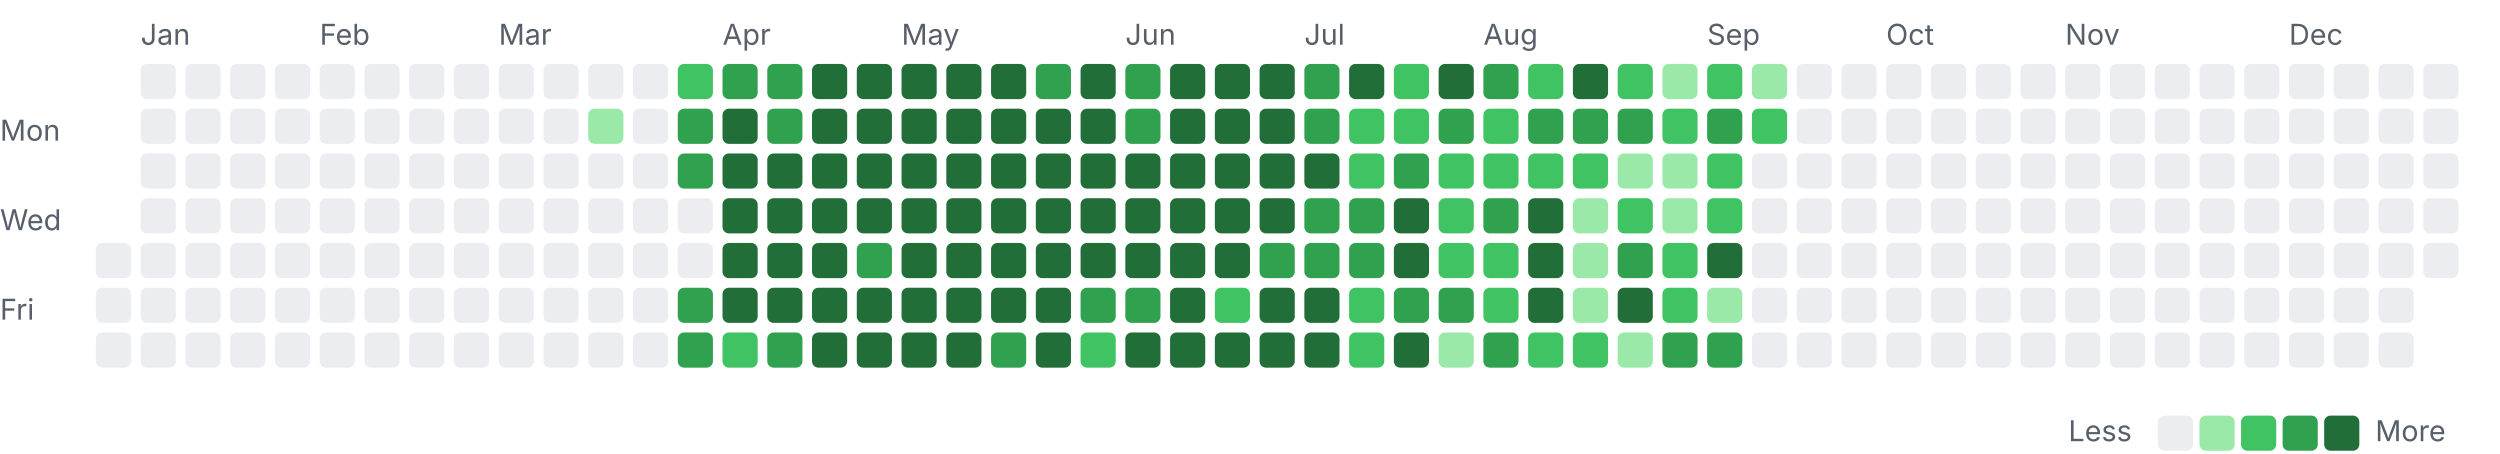
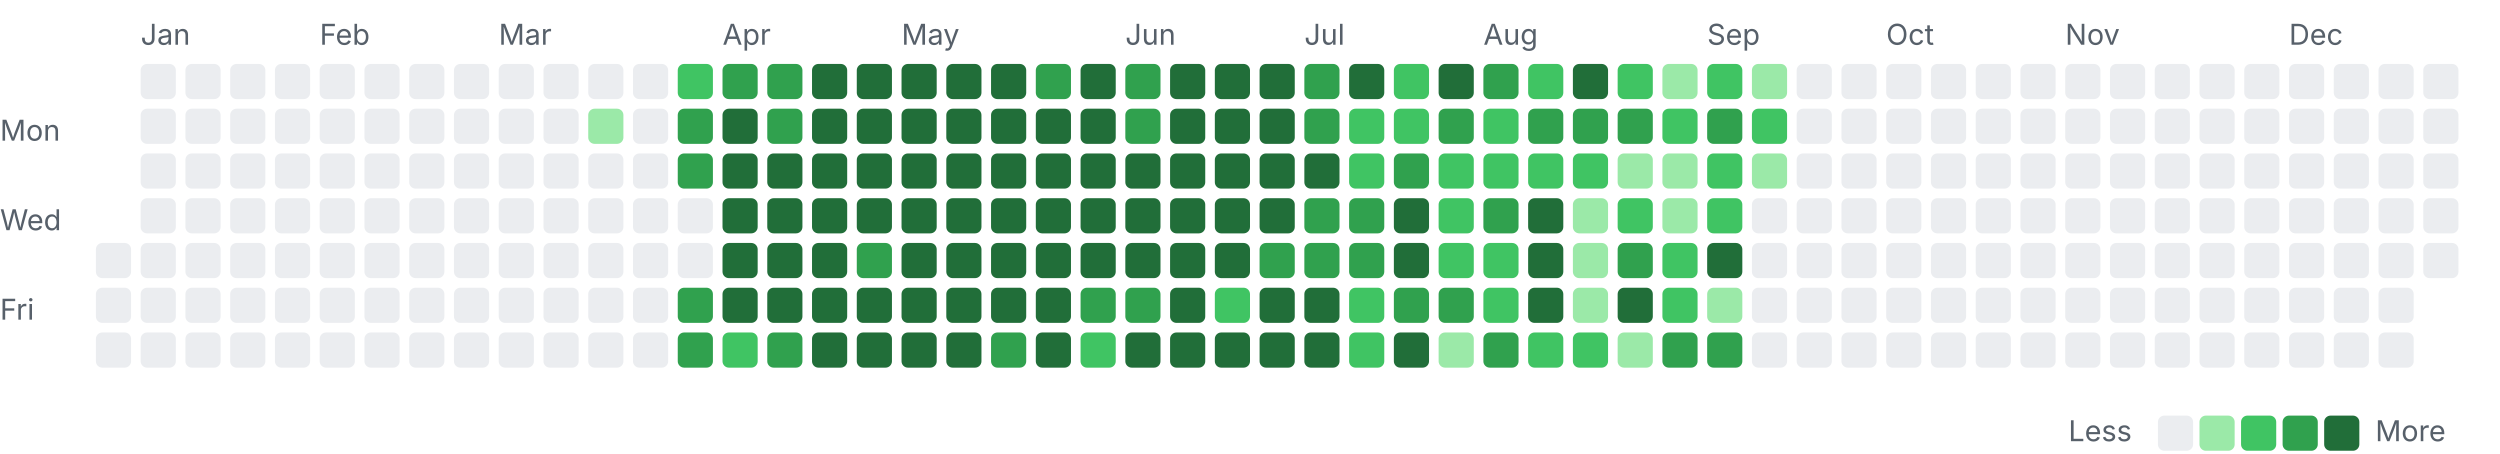
<svg xmlns="http://www.w3.org/2000/svg" width="782" height="142" viewBox="0 0 782 142">
  <style>.l0{fill:#ebedf0}.l1{fill:#9be9a8}.l2{fill:#40c463}.l3{fill:#30a14e}.l4{fill:#216e39} .lbl{fill:#57606a;font:9px -apple-system,Segoe UI,sans-serif}@media(prefers-color-scheme:dark){.l0{fill:#161b22}.l1{fill:#0e4429}.l2{fill:#006d32}.l3{fill:#26a641}.l4{fill:#39d353} .lbl{fill:#8b949e}}</style>
  <text class="lbl" x="44" y="14">Jan</text>
  <text class="lbl" x="100" y="14">Feb</text>
  <text class="lbl" x="156" y="14">Mar</text>
  <text class="lbl" x="226" y="14">Apr</text>
  <text class="lbl" x="282" y="14">May</text>
  <text class="lbl" x="352" y="14">Jun</text>
  <text class="lbl" x="408" y="14">Jul</text>
  <text class="lbl" x="464" y="14">Aug</text>
  <text class="lbl" x="534" y="14">Sep</text>
  <text class="lbl" x="590" y="14">Oct</text>
  <text class="lbl" x="646" y="14">Nov</text>
  <text class="lbl" x="716" y="14">Dec</text>
  <text class="lbl" x="0" y="44">Mon</text>
  <text class="lbl" x="0" y="72">Wed</text>
  <text class="lbl" x="0" y="100">Fri</text>
  <rect class="l0" x="30" y="76" width="11" height="11" rx="2" />
  <rect class="l0" x="30" y="90" width="11" height="11" rx="2" />
  <rect class="l0" x="30" y="104" width="11" height="11" rx="2" />
  <rect class="l0" x="44" y="20" width="11" height="11" rx="2" />
  <rect class="l0" x="44" y="34" width="11" height="11" rx="2" />
  <rect class="l0" x="44" y="48" width="11" height="11" rx="2" />
  <rect class="l0" x="44" y="62" width="11" height="11" rx="2" />
  <rect class="l0" x="44" y="76" width="11" height="11" rx="2" />
  <rect class="l0" x="44" y="90" width="11" height="11" rx="2" />
  <rect class="l0" x="44" y="104" width="11" height="11" rx="2" />
  <rect class="l0" x="58" y="20" width="11" height="11" rx="2" />
  <rect class="l0" x="58" y="34" width="11" height="11" rx="2" />
  <rect class="l0" x="58" y="48" width="11" height="11" rx="2" />
  <rect class="l0" x="58" y="62" width="11" height="11" rx="2" />
  <rect class="l0" x="58" y="76" width="11" height="11" rx="2" />
  <rect class="l0" x="58" y="90" width="11" height="11" rx="2" />
  <rect class="l0" x="58" y="104" width="11" height="11" rx="2" />
  <rect class="l0" x="72" y="20" width="11" height="11" rx="2" />
  <rect class="l0" x="72" y="34" width="11" height="11" rx="2" />
  <rect class="l0" x="72" y="48" width="11" height="11" rx="2" />
  <rect class="l0" x="72" y="62" width="11" height="11" rx="2" />
  <rect class="l0" x="72" y="76" width="11" height="11" rx="2" />
  <rect class="l0" x="72" y="90" width="11" height="11" rx="2" />
  <rect class="l0" x="72" y="104" width="11" height="11" rx="2" />
  <rect class="l0" x="86" y="20" width="11" height="11" rx="2" />
  <rect class="l0" x="86" y="34" width="11" height="11" rx="2" />
  <rect class="l0" x="86" y="48" width="11" height="11" rx="2" />
  <rect class="l0" x="86" y="62" width="11" height="11" rx="2" />
  <rect class="l0" x="86" y="76" width="11" height="11" rx="2" />
  <rect class="l0" x="86" y="90" width="11" height="11" rx="2" />
  <rect class="l0" x="86" y="104" width="11" height="11" rx="2" />
  <rect class="l0" x="100" y="20" width="11" height="11" rx="2" />
  <rect class="l0" x="100" y="34" width="11" height="11" rx="2" />
  <rect class="l0" x="100" y="48" width="11" height="11" rx="2" />
  <rect class="l0" x="100" y="62" width="11" height="11" rx="2" />
  <rect class="l0" x="100" y="76" width="11" height="11" rx="2" />
  <rect class="l0" x="100" y="90" width="11" height="11" rx="2" />
  <rect class="l0" x="100" y="104" width="11" height="11" rx="2" />
  <rect class="l0" x="114" y="20" width="11" height="11" rx="2" />
  <rect class="l0" x="114" y="34" width="11" height="11" rx="2" />
  <rect class="l0" x="114" y="48" width="11" height="11" rx="2" />
  <rect class="l0" x="114" y="62" width="11" height="11" rx="2" />
  <rect class="l0" x="114" y="76" width="11" height="11" rx="2" />
  <rect class="l0" x="114" y="90" width="11" height="11" rx="2" />
  <rect class="l0" x="114" y="104" width="11" height="11" rx="2" />
  <rect class="l0" x="128" y="20" width="11" height="11" rx="2" />
  <rect class="l0" x="128" y="34" width="11" height="11" rx="2" />
  <rect class="l0" x="128" y="48" width="11" height="11" rx="2" />
  <rect class="l0" x="128" y="62" width="11" height="11" rx="2" />
  <rect class="l0" x="128" y="76" width="11" height="11" rx="2" />
  <rect class="l0" x="128" y="90" width="11" height="11" rx="2" />
  <rect class="l0" x="128" y="104" width="11" height="11" rx="2" />
  <rect class="l0" x="142" y="20" width="11" height="11" rx="2" />
  <rect class="l0" x="142" y="34" width="11" height="11" rx="2" />
  <rect class="l0" x="142" y="48" width="11" height="11" rx="2" />
  <rect class="l0" x="142" y="62" width="11" height="11" rx="2" />
  <rect class="l0" x="142" y="76" width="11" height="11" rx="2" />
  <rect class="l0" x="142" y="90" width="11" height="11" rx="2" />
  <rect class="l0" x="142" y="104" width="11" height="11" rx="2" />
  <rect class="l0" x="156" y="20" width="11" height="11" rx="2" />
  <rect class="l0" x="156" y="34" width="11" height="11" rx="2" />
  <rect class="l0" x="156" y="48" width="11" height="11" rx="2" />
  <rect class="l0" x="156" y="62" width="11" height="11" rx="2" />
  <rect class="l0" x="156" y="76" width="11" height="11" rx="2" />
  <rect class="l0" x="156" y="90" width="11" height="11" rx="2" />
  <rect class="l0" x="156" y="104" width="11" height="11" rx="2" />
  <rect class="l0" x="170" y="20" width="11" height="11" rx="2" />
  <rect class="l0" x="170" y="34" width="11" height="11" rx="2" />
  <rect class="l0" x="170" y="48" width="11" height="11" rx="2" />
  <rect class="l0" x="170" y="62" width="11" height="11" rx="2" />
  <rect class="l0" x="170" y="76" width="11" height="11" rx="2" />
  <rect class="l0" x="170" y="90" width="11" height="11" rx="2" />
  <rect class="l0" x="170" y="104" width="11" height="11" rx="2" />
  <rect class="l0" x="184" y="20" width="11" height="11" rx="2" />
  <rect class="l1" x="184" y="34" width="11" height="11" rx="2" />
  <rect class="l0" x="184" y="48" width="11" height="11" rx="2" />
  <rect class="l0" x="184" y="62" width="11" height="11" rx="2" />
  <rect class="l0" x="184" y="76" width="11" height="11" rx="2" />
  <rect class="l0" x="184" y="90" width="11" height="11" rx="2" />
  <rect class="l0" x="184" y="104" width="11" height="11" rx="2" />
  <rect class="l0" x="198" y="20" width="11" height="11" rx="2" />
  <rect class="l0" x="198" y="34" width="11" height="11" rx="2" />
  <rect class="l0" x="198" y="48" width="11" height="11" rx="2" />
  <rect class="l0" x="198" y="62" width="11" height="11" rx="2" />
  <rect class="l0" x="198" y="76" width="11" height="11" rx="2" />
  <rect class="l0" x="198" y="90" width="11" height="11" rx="2" />
  <rect class="l0" x="198" y="104" width="11" height="11" rx="2" />
  <rect class="l2" x="212" y="20" width="11" height="11" rx="2" />
  <rect class="l3" x="212" y="34" width="11" height="11" rx="2" />
  <rect class="l3" x="212" y="48" width="11" height="11" rx="2" />
  <rect class="l0" x="212" y="62" width="11" height="11" rx="2" />
  <rect class="l0" x="212" y="76" width="11" height="11" rx="2" />
  <rect class="l3" x="212" y="90" width="11" height="11" rx="2" />
  <rect class="l3" x="212" y="104" width="11" height="11" rx="2" />
  <rect class="l3" x="226" y="20" width="11" height="11" rx="2" />
  <rect class="l4" x="226" y="34" width="11" height="11" rx="2" />
  <rect class="l4" x="226" y="48" width="11" height="11" rx="2" />
  <rect class="l4" x="226" y="62" width="11" height="11" rx="2" />
  <rect class="l4" x="226" y="76" width="11" height="11" rx="2" />
  <rect class="l4" x="226" y="90" width="11" height="11" rx="2" />
  <rect class="l2" x="226" y="104" width="11" height="11" rx="2" />
  <rect class="l3" x="240" y="20" width="11" height="11" rx="2" />
  <rect class="l3" x="240" y="34" width="11" height="11" rx="2" />
  <rect class="l4" x="240" y="48" width="11" height="11" rx="2" />
  <rect class="l4" x="240" y="62" width="11" height="11" rx="2" />
  <rect class="l4" x="240" y="76" width="11" height="11" rx="2" />
  <rect class="l4" x="240" y="90" width="11" height="11" rx="2" />
  <rect class="l3" x="240" y="104" width="11" height="11" rx="2" />
  <rect class="l4" x="254" y="20" width="11" height="11" rx="2" />
  <rect class="l4" x="254" y="34" width="11" height="11" rx="2" />
  <rect class="l4" x="254" y="48" width="11" height="11" rx="2" />
  <rect class="l4" x="254" y="62" width="11" height="11" rx="2" />
  <rect class="l4" x="254" y="76" width="11" height="11" rx="2" />
  <rect class="l4" x="254" y="90" width="11" height="11" rx="2" />
  <rect class="l4" x="254" y="104" width="11" height="11" rx="2" />
  <rect class="l4" x="268" y="20" width="11" height="11" rx="2" />
  <rect class="l4" x="268" y="34" width="11" height="11" rx="2" />
  <rect class="l4" x="268" y="48" width="11" height="11" rx="2" />
  <rect class="l4" x="268" y="62" width="11" height="11" rx="2" />
  <rect class="l3" x="268" y="76" width="11" height="11" rx="2" />
  <rect class="l4" x="268" y="90" width="11" height="11" rx="2" />
  <rect class="l4" x="268" y="104" width="11" height="11" rx="2" />
  <rect class="l4" x="282" y="20" width="11" height="11" rx="2" />
  <rect class="l4" x="282" y="34" width="11" height="11" rx="2" />
  <rect class="l4" x="282" y="48" width="11" height="11" rx="2" />
  <rect class="l4" x="282" y="62" width="11" height="11" rx="2" />
  <rect class="l4" x="282" y="76" width="11" height="11" rx="2" />
  <rect class="l4" x="282" y="90" width="11" height="11" rx="2" />
  <rect class="l4" x="282" y="104" width="11" height="11" rx="2" />
  <rect class="l4" x="296" y="20" width="11" height="11" rx="2" />
  <rect class="l4" x="296" y="34" width="11" height="11" rx="2" />
  <rect class="l4" x="296" y="48" width="11" height="11" rx="2" />
  <rect class="l4" x="296" y="62" width="11" height="11" rx="2" />
  <rect class="l4" x="296" y="76" width="11" height="11" rx="2" />
  <rect class="l4" x="296" y="90" width="11" height="11" rx="2" />
  <rect class="l4" x="296" y="104" width="11" height="11" rx="2" />
  <rect class="l4" x="310" y="20" width="11" height="11" rx="2" />
  <rect class="l4" x="310" y="34" width="11" height="11" rx="2" />
  <rect class="l4" x="310" y="48" width="11" height="11" rx="2" />
  <rect class="l4" x="310" y="62" width="11" height="11" rx="2" />
  <rect class="l4" x="310" y="76" width="11" height="11" rx="2" />
  <rect class="l4" x="310" y="90" width="11" height="11" rx="2" />
  <rect class="l3" x="310" y="104" width="11" height="11" rx="2" />
  <rect class="l3" x="324" y="20" width="11" height="11" rx="2" />
  <rect class="l4" x="324" y="34" width="11" height="11" rx="2" />
  <rect class="l4" x="324" y="48" width="11" height="11" rx="2" />
  <rect class="l4" x="324" y="62" width="11" height="11" rx="2" />
  <rect class="l4" x="324" y="76" width="11" height="11" rx="2" />
  <rect class="l4" x="324" y="90" width="11" height="11" rx="2" />
  <rect class="l4" x="324" y="104" width="11" height="11" rx="2" />
  <rect class="l4" x="338" y="20" width="11" height="11" rx="2" />
  <rect class="l4" x="338" y="34" width="11" height="11" rx="2" />
  <rect class="l4" x="338" y="48" width="11" height="11" rx="2" />
  <rect class="l4" x="338" y="62" width="11" height="11" rx="2" />
  <rect class="l4" x="338" y="76" width="11" height="11" rx="2" />
  <rect class="l3" x="338" y="90" width="11" height="11" rx="2" />
  <rect class="l2" x="338" y="104" width="11" height="11" rx="2" />
  <rect class="l3" x="352" y="20" width="11" height="11" rx="2" />
  <rect class="l3" x="352" y="34" width="11" height="11" rx="2" />
  <rect class="l4" x="352" y="48" width="11" height="11" rx="2" />
  <rect class="l4" x="352" y="62" width="11" height="11" rx="2" />
  <rect class="l4" x="352" y="76" width="11" height="11" rx="2" />
  <rect class="l3" x="352" y="90" width="11" height="11" rx="2" />
  <rect class="l4" x="352" y="104" width="11" height="11" rx="2" />
  <rect class="l4" x="366" y="20" width="11" height="11" rx="2" />
  <rect class="l4" x="366" y="34" width="11" height="11" rx="2" />
  <rect class="l4" x="366" y="48" width="11" height="11" rx="2" />
  <rect class="l4" x="366" y="62" width="11" height="11" rx="2" />
  <rect class="l4" x="366" y="76" width="11" height="11" rx="2" />
  <rect class="l4" x="366" y="90" width="11" height="11" rx="2" />
  <rect class="l4" x="366" y="104" width="11" height="11" rx="2" />
  <rect class="l4" x="380" y="20" width="11" height="11" rx="2" />
  <rect class="l4" x="380" y="34" width="11" height="11" rx="2" />
  <rect class="l4" x="380" y="48" width="11" height="11" rx="2" />
  <rect class="l4" x="380" y="62" width="11" height="11" rx="2" />
  <rect class="l4" x="380" y="76" width="11" height="11" rx="2" />
  <rect class="l2" x="380" y="90" width="11" height="11" rx="2" />
  <rect class="l4" x="380" y="104" width="11" height="11" rx="2" />
  <rect class="l4" x="394" y="20" width="11" height="11" rx="2" />
  <rect class="l4" x="394" y="34" width="11" height="11" rx="2" />
  <rect class="l4" x="394" y="48" width="11" height="11" rx="2" />
  <rect class="l4" x="394" y="62" width="11" height="11" rx="2" />
  <rect class="l3" x="394" y="76" width="11" height="11" rx="2" />
  <rect class="l4" x="394" y="90" width="11" height="11" rx="2" />
  <rect class="l4" x="394" y="104" width="11" height="11" rx="2" />
  <rect class="l3" x="408" y="20" width="11" height="11" rx="2" />
  <rect class="l3" x="408" y="34" width="11" height="11" rx="2" />
  <rect class="l4" x="408" y="48" width="11" height="11" rx="2" />
  <rect class="l3" x="408" y="62" width="11" height="11" rx="2" />
  <rect class="l3" x="408" y="76" width="11" height="11" rx="2" />
  <rect class="l4" x="408" y="90" width="11" height="11" rx="2" />
  <rect class="l4" x="408" y="104" width="11" height="11" rx="2" />
  <rect class="l4" x="422" y="20" width="11" height="11" rx="2" />
  <rect class="l2" x="422" y="34" width="11" height="11" rx="2" />
  <rect class="l2" x="422" y="48" width="11" height="11" rx="2" />
  <rect class="l3" x="422" y="62" width="11" height="11" rx="2" />
  <rect class="l3" x="422" y="76" width="11" height="11" rx="2" />
  <rect class="l2" x="422" y="90" width="11" height="11" rx="2" />
  <rect class="l2" x="422" y="104" width="11" height="11" rx="2" />
  <rect class="l2" x="436" y="20" width="11" height="11" rx="2" />
  <rect class="l2" x="436" y="34" width="11" height="11" rx="2" />
  <rect class="l3" x="436" y="48" width="11" height="11" rx="2" />
  <rect class="l4" x="436" y="62" width="11" height="11" rx="2" />
  <rect class="l4" x="436" y="76" width="11" height="11" rx="2" />
  <rect class="l3" x="436" y="90" width="11" height="11" rx="2" />
  <rect class="l4" x="436" y="104" width="11" height="11" rx="2" />
  <rect class="l4" x="450" y="20" width="11" height="11" rx="2" />
  <rect class="l3" x="450" y="34" width="11" height="11" rx="2" />
  <rect class="l2" x="450" y="48" width="11" height="11" rx="2" />
  <rect class="l2" x="450" y="62" width="11" height="11" rx="2" />
  <rect class="l2" x="450" y="76" width="11" height="11" rx="2" />
  <rect class="l3" x="450" y="90" width="11" height="11" rx="2" />
  <rect class="l1" x="450" y="104" width="11" height="11" rx="2" />
  <rect class="l3" x="464" y="20" width="11" height="11" rx="2" />
  <rect class="l2" x="464" y="34" width="11" height="11" rx="2" />
  <rect class="l2" x="464" y="48" width="11" height="11" rx="2" />
  <rect class="l3" x="464" y="62" width="11" height="11" rx="2" />
  <rect class="l2" x="464" y="76" width="11" height="11" rx="2" />
  <rect class="l2" x="464" y="90" width="11" height="11" rx="2" />
  <rect class="l3" x="464" y="104" width="11" height="11" rx="2" />
  <rect class="l2" x="478" y="20" width="11" height="11" rx="2" />
  <rect class="l3" x="478" y="34" width="11" height="11" rx="2" />
  <rect class="l2" x="478" y="48" width="11" height="11" rx="2" />
  <rect class="l4" x="478" y="62" width="11" height="11" rx="2" />
  <rect class="l4" x="478" y="76" width="11" height="11" rx="2" />
  <rect class="l4" x="478" y="90" width="11" height="11" rx="2" />
  <rect class="l2" x="478" y="104" width="11" height="11" rx="2" />
  <rect class="l4" x="492" y="20" width="11" height="11" rx="2" />
  <rect class="l3" x="492" y="34" width="11" height="11" rx="2" />
  <rect class="l2" x="492" y="48" width="11" height="11" rx="2" />
  <rect class="l1" x="492" y="62" width="11" height="11" rx="2" />
  <rect class="l1" x="492" y="76" width="11" height="11" rx="2" />
  <rect class="l1" x="492" y="90" width="11" height="11" rx="2" />
  <rect class="l2" x="492" y="104" width="11" height="11" rx="2" />
  <rect class="l2" x="506" y="20" width="11" height="11" rx="2" />
  <rect class="l3" x="506" y="34" width="11" height="11" rx="2" />
  <rect class="l1" x="506" y="48" width="11" height="11" rx="2" />
  <rect class="l2" x="506" y="62" width="11" height="11" rx="2" />
  <rect class="l3" x="506" y="76" width="11" height="11" rx="2" />
  <rect class="l4" x="506" y="90" width="11" height="11" rx="2" />
  <rect class="l1" x="506" y="104" width="11" height="11" rx="2" />
  <rect class="l1" x="520" y="20" width="11" height="11" rx="2" />
  <rect class="l2" x="520" y="34" width="11" height="11" rx="2" />
  <rect class="l1" x="520" y="48" width="11" height="11" rx="2" />
  <rect class="l1" x="520" y="62" width="11" height="11" rx="2" />
  <rect class="l2" x="520" y="76" width="11" height="11" rx="2" />
  <rect class="l2" x="520" y="90" width="11" height="11" rx="2" />
  <rect class="l3" x="520" y="104" width="11" height="11" rx="2" />
  <rect class="l2" x="534" y="20" width="11" height="11" rx="2" />
  <rect class="l3" x="534" y="34" width="11" height="11" rx="2" />
  <rect class="l2" x="534" y="48" width="11" height="11" rx="2" />
  <rect class="l2" x="534" y="62" width="11" height="11" rx="2" />
  <rect class="l4" x="534" y="76" width="11" height="11" rx="2" />
  <rect class="l1" x="534" y="90" width="11" height="11" rx="2" />
  <rect class="l3" x="534" y="104" width="11" height="11" rx="2" />
  <rect class="l1" x="548" y="20" width="11" height="11" rx="2" />
  <rect class="l2" x="548" y="34" width="11" height="11" rx="2" />
-   <rect class="l0" x="548" y="48" width="11" height="11" rx="2" />
+   <rect class="l1" x="548" y="48" width="11" height="11" rx="2" />
  <rect class="l0" x="548" y="62" width="11" height="11" rx="2" />
  <rect class="l0" x="548" y="76" width="11" height="11" rx="2" />
  <rect class="l0" x="548" y="90" width="11" height="11" rx="2" />
  <rect class="l0" x="548" y="104" width="11" height="11" rx="2" />
  <rect class="l0" x="562" y="20" width="11" height="11" rx="2" />
  <rect class="l0" x="562" y="34" width="11" height="11" rx="2" />
  <rect class="l0" x="562" y="48" width="11" height="11" rx="2" />
  <rect class="l0" x="562" y="62" width="11" height="11" rx="2" />
  <rect class="l0" x="562" y="76" width="11" height="11" rx="2" />
  <rect class="l0" x="562" y="90" width="11" height="11" rx="2" />
  <rect class="l0" x="562" y="104" width="11" height="11" rx="2" />
  <rect class="l0" x="576" y="20" width="11" height="11" rx="2" />
  <rect class="l0" x="576" y="34" width="11" height="11" rx="2" />
  <rect class="l0" x="576" y="48" width="11" height="11" rx="2" />
  <rect class="l0" x="576" y="62" width="11" height="11" rx="2" />
  <rect class="l0" x="576" y="76" width="11" height="11" rx="2" />
  <rect class="l0" x="576" y="90" width="11" height="11" rx="2" />
  <rect class="l0" x="576" y="104" width="11" height="11" rx="2" />
  <rect class="l0" x="590" y="20" width="11" height="11" rx="2" />
  <rect class="l0" x="590" y="34" width="11" height="11" rx="2" />
  <rect class="l0" x="590" y="48" width="11" height="11" rx="2" />
  <rect class="l0" x="590" y="62" width="11" height="11" rx="2" />
  <rect class="l0" x="590" y="76" width="11" height="11" rx="2" />
  <rect class="l0" x="590" y="90" width="11" height="11" rx="2" />
  <rect class="l0" x="590" y="104" width="11" height="11" rx="2" />
  <rect class="l0" x="604" y="20" width="11" height="11" rx="2" />
  <rect class="l0" x="604" y="34" width="11" height="11" rx="2" />
  <rect class="l0" x="604" y="48" width="11" height="11" rx="2" />
  <rect class="l0" x="604" y="62" width="11" height="11" rx="2" />
  <rect class="l0" x="604" y="76" width="11" height="11" rx="2" />
  <rect class="l0" x="604" y="90" width="11" height="11" rx="2" />
  <rect class="l0" x="604" y="104" width="11" height="11" rx="2" />
  <rect class="l0" x="618" y="20" width="11" height="11" rx="2" />
  <rect class="l0" x="618" y="34" width="11" height="11" rx="2" />
  <rect class="l0" x="618" y="48" width="11" height="11" rx="2" />
  <rect class="l0" x="618" y="62" width="11" height="11" rx="2" />
  <rect class="l0" x="618" y="76" width="11" height="11" rx="2" />
  <rect class="l0" x="618" y="90" width="11" height="11" rx="2" />
  <rect class="l0" x="618" y="104" width="11" height="11" rx="2" />
  <rect class="l0" x="632" y="20" width="11" height="11" rx="2" />
  <rect class="l0" x="632" y="34" width="11" height="11" rx="2" />
  <rect class="l0" x="632" y="48" width="11" height="11" rx="2" />
  <rect class="l0" x="632" y="62" width="11" height="11" rx="2" />
  <rect class="l0" x="632" y="76" width="11" height="11" rx="2" />
  <rect class="l0" x="632" y="90" width="11" height="11" rx="2" />
  <rect class="l0" x="632" y="104" width="11" height="11" rx="2" />
  <rect class="l0" x="646" y="20" width="11" height="11" rx="2" />
  <rect class="l0" x="646" y="34" width="11" height="11" rx="2" />
  <rect class="l0" x="646" y="48" width="11" height="11" rx="2" />
  <rect class="l0" x="646" y="62" width="11" height="11" rx="2" />
  <rect class="l0" x="646" y="76" width="11" height="11" rx="2" />
  <rect class="l0" x="646" y="90" width="11" height="11" rx="2" />
  <rect class="l0" x="646" y="104" width="11" height="11" rx="2" />
  <rect class="l0" x="660" y="20" width="11" height="11" rx="2" />
  <rect class="l0" x="660" y="34" width="11" height="11" rx="2" />
  <rect class="l0" x="660" y="48" width="11" height="11" rx="2" />
  <rect class="l0" x="660" y="62" width="11" height="11" rx="2" />
  <rect class="l0" x="660" y="76" width="11" height="11" rx="2" />
  <rect class="l0" x="660" y="90" width="11" height="11" rx="2" />
  <rect class="l0" x="660" y="104" width="11" height="11" rx="2" />
  <rect class="l0" x="674" y="20" width="11" height="11" rx="2" />
  <rect class="l0" x="674" y="34" width="11" height="11" rx="2" />
  <rect class="l0" x="674" y="48" width="11" height="11" rx="2" />
  <rect class="l0" x="674" y="62" width="11" height="11" rx="2" />
  <rect class="l0" x="674" y="76" width="11" height="11" rx="2" />
  <rect class="l0" x="674" y="90" width="11" height="11" rx="2" />
  <rect class="l0" x="674" y="104" width="11" height="11" rx="2" />
  <rect class="l0" x="688" y="20" width="11" height="11" rx="2" />
  <rect class="l0" x="688" y="34" width="11" height="11" rx="2" />
  <rect class="l0" x="688" y="48" width="11" height="11" rx="2" />
  <rect class="l0" x="688" y="62" width="11" height="11" rx="2" />
  <rect class="l0" x="688" y="76" width="11" height="11" rx="2" />
  <rect class="l0" x="688" y="90" width="11" height="11" rx="2" />
  <rect class="l0" x="688" y="104" width="11" height="11" rx="2" />
  <rect class="l0" x="702" y="20" width="11" height="11" rx="2" />
  <rect class="l0" x="702" y="34" width="11" height="11" rx="2" />
  <rect class="l0" x="702" y="48" width="11" height="11" rx="2" />
  <rect class="l0" x="702" y="62" width="11" height="11" rx="2" />
  <rect class="l0" x="702" y="76" width="11" height="11" rx="2" />
  <rect class="l0" x="702" y="90" width="11" height="11" rx="2" />
  <rect class="l0" x="702" y="104" width="11" height="11" rx="2" />
  <rect class="l0" x="716" y="20" width="11" height="11" rx="2" />
  <rect class="l0" x="716" y="34" width="11" height="11" rx="2" />
  <rect class="l0" x="716" y="48" width="11" height="11" rx="2" />
  <rect class="l0" x="716" y="62" width="11" height="11" rx="2" />
  <rect class="l0" x="716" y="76" width="11" height="11" rx="2" />
  <rect class="l0" x="716" y="90" width="11" height="11" rx="2" />
  <rect class="l0" x="716" y="104" width="11" height="11" rx="2" />
  <rect class="l0" x="730" y="20" width="11" height="11" rx="2" />
  <rect class="l0" x="730" y="34" width="11" height="11" rx="2" />
  <rect class="l0" x="730" y="48" width="11" height="11" rx="2" />
  <rect class="l0" x="730" y="62" width="11" height="11" rx="2" />
  <rect class="l0" x="730" y="76" width="11" height="11" rx="2" />
  <rect class="l0" x="730" y="90" width="11" height="11" rx="2" />
  <rect class="l0" x="730" y="104" width="11" height="11" rx="2" />
  <rect class="l0" x="744" y="20" width="11" height="11" rx="2" />
  <rect class="l0" x="744" y="34" width="11" height="11" rx="2" />
  <rect class="l0" x="744" y="48" width="11" height="11" rx="2" />
  <rect class="l0" x="744" y="62" width="11" height="11" rx="2" />
  <rect class="l0" x="744" y="76" width="11" height="11" rx="2" />
  <rect class="l0" x="744" y="90" width="11" height="11" rx="2" />
  <rect class="l0" x="744" y="104" width="11" height="11" rx="2" />
  <rect class="l0" x="758" y="20" width="11" height="11" rx="2" />
  <rect class="l0" x="758" y="34" width="11" height="11" rx="2" />
  <rect class="l0" x="758" y="48" width="11" height="11" rx="2" />
  <rect class="l0" x="758" y="62" width="11" height="11" rx="2" />
  <rect class="l0" x="758" y="76" width="11" height="11" rx="2" />
  <text class="lbl" x="647" y="138">Less</text>
  <rect class="l0" x="675" y="130" width="11" height="11" rx="2" />
  <rect class="l1" x="688" y="130" width="11" height="11" rx="2" />
  <rect class="l2" x="701" y="130" width="11" height="11" rx="2" />
  <rect class="l3" x="714" y="130" width="11" height="11" rx="2" />
  <rect class="l4" x="727" y="130" width="11" height="11" rx="2" />
  <text class="lbl" x="743" y="138">More</text>
</svg>
